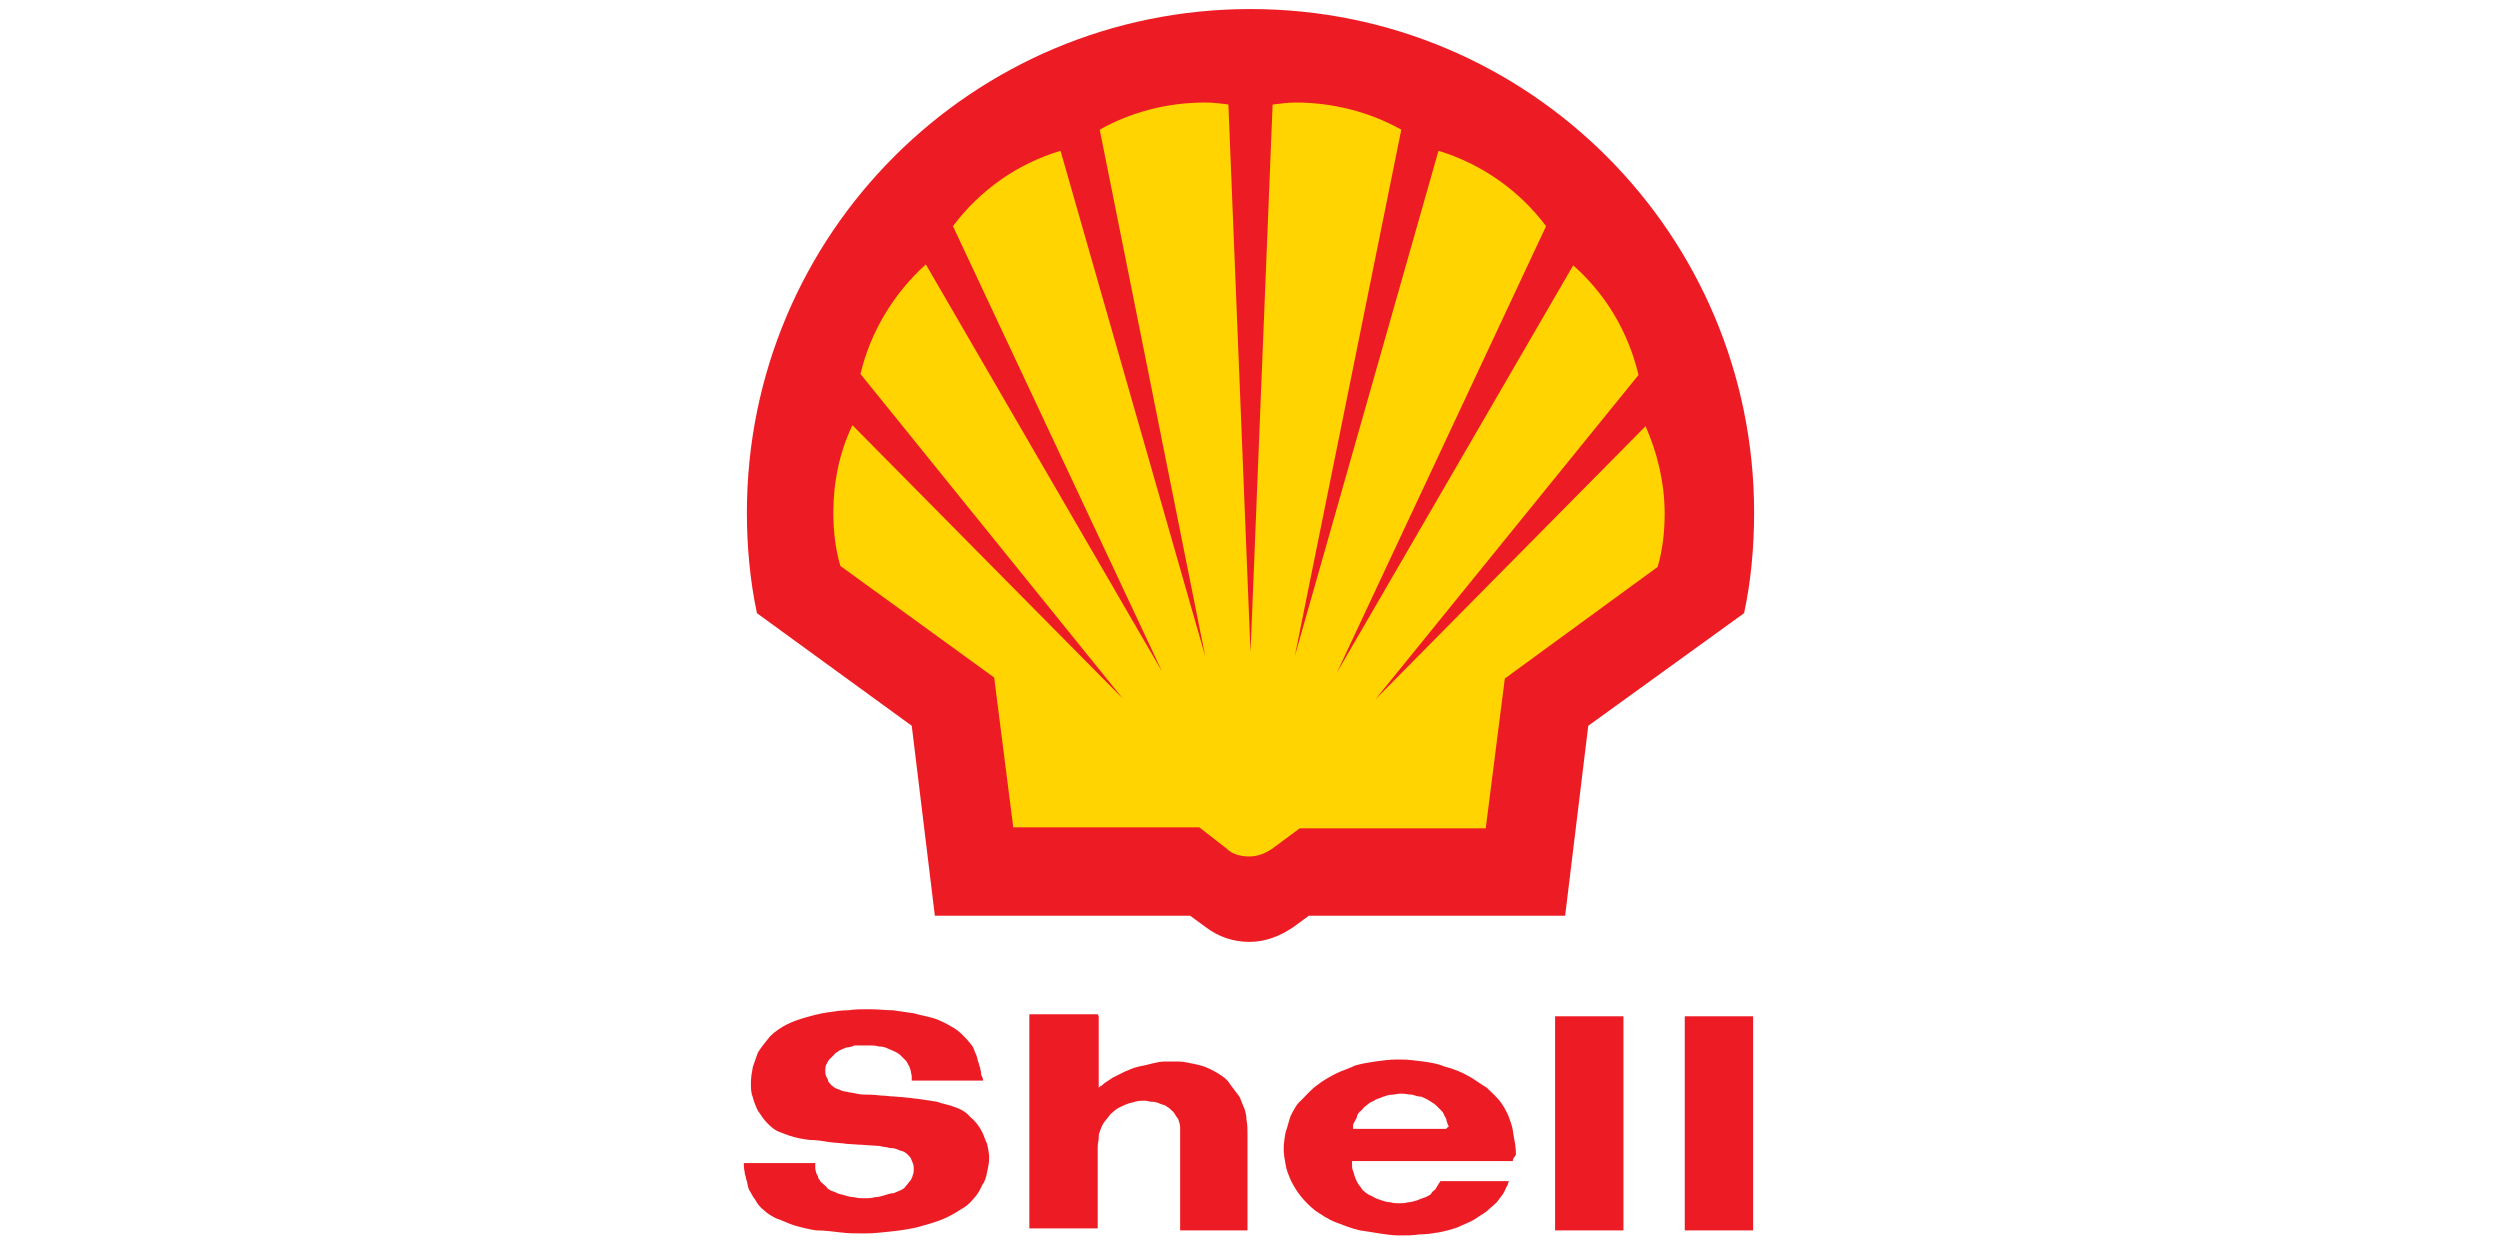
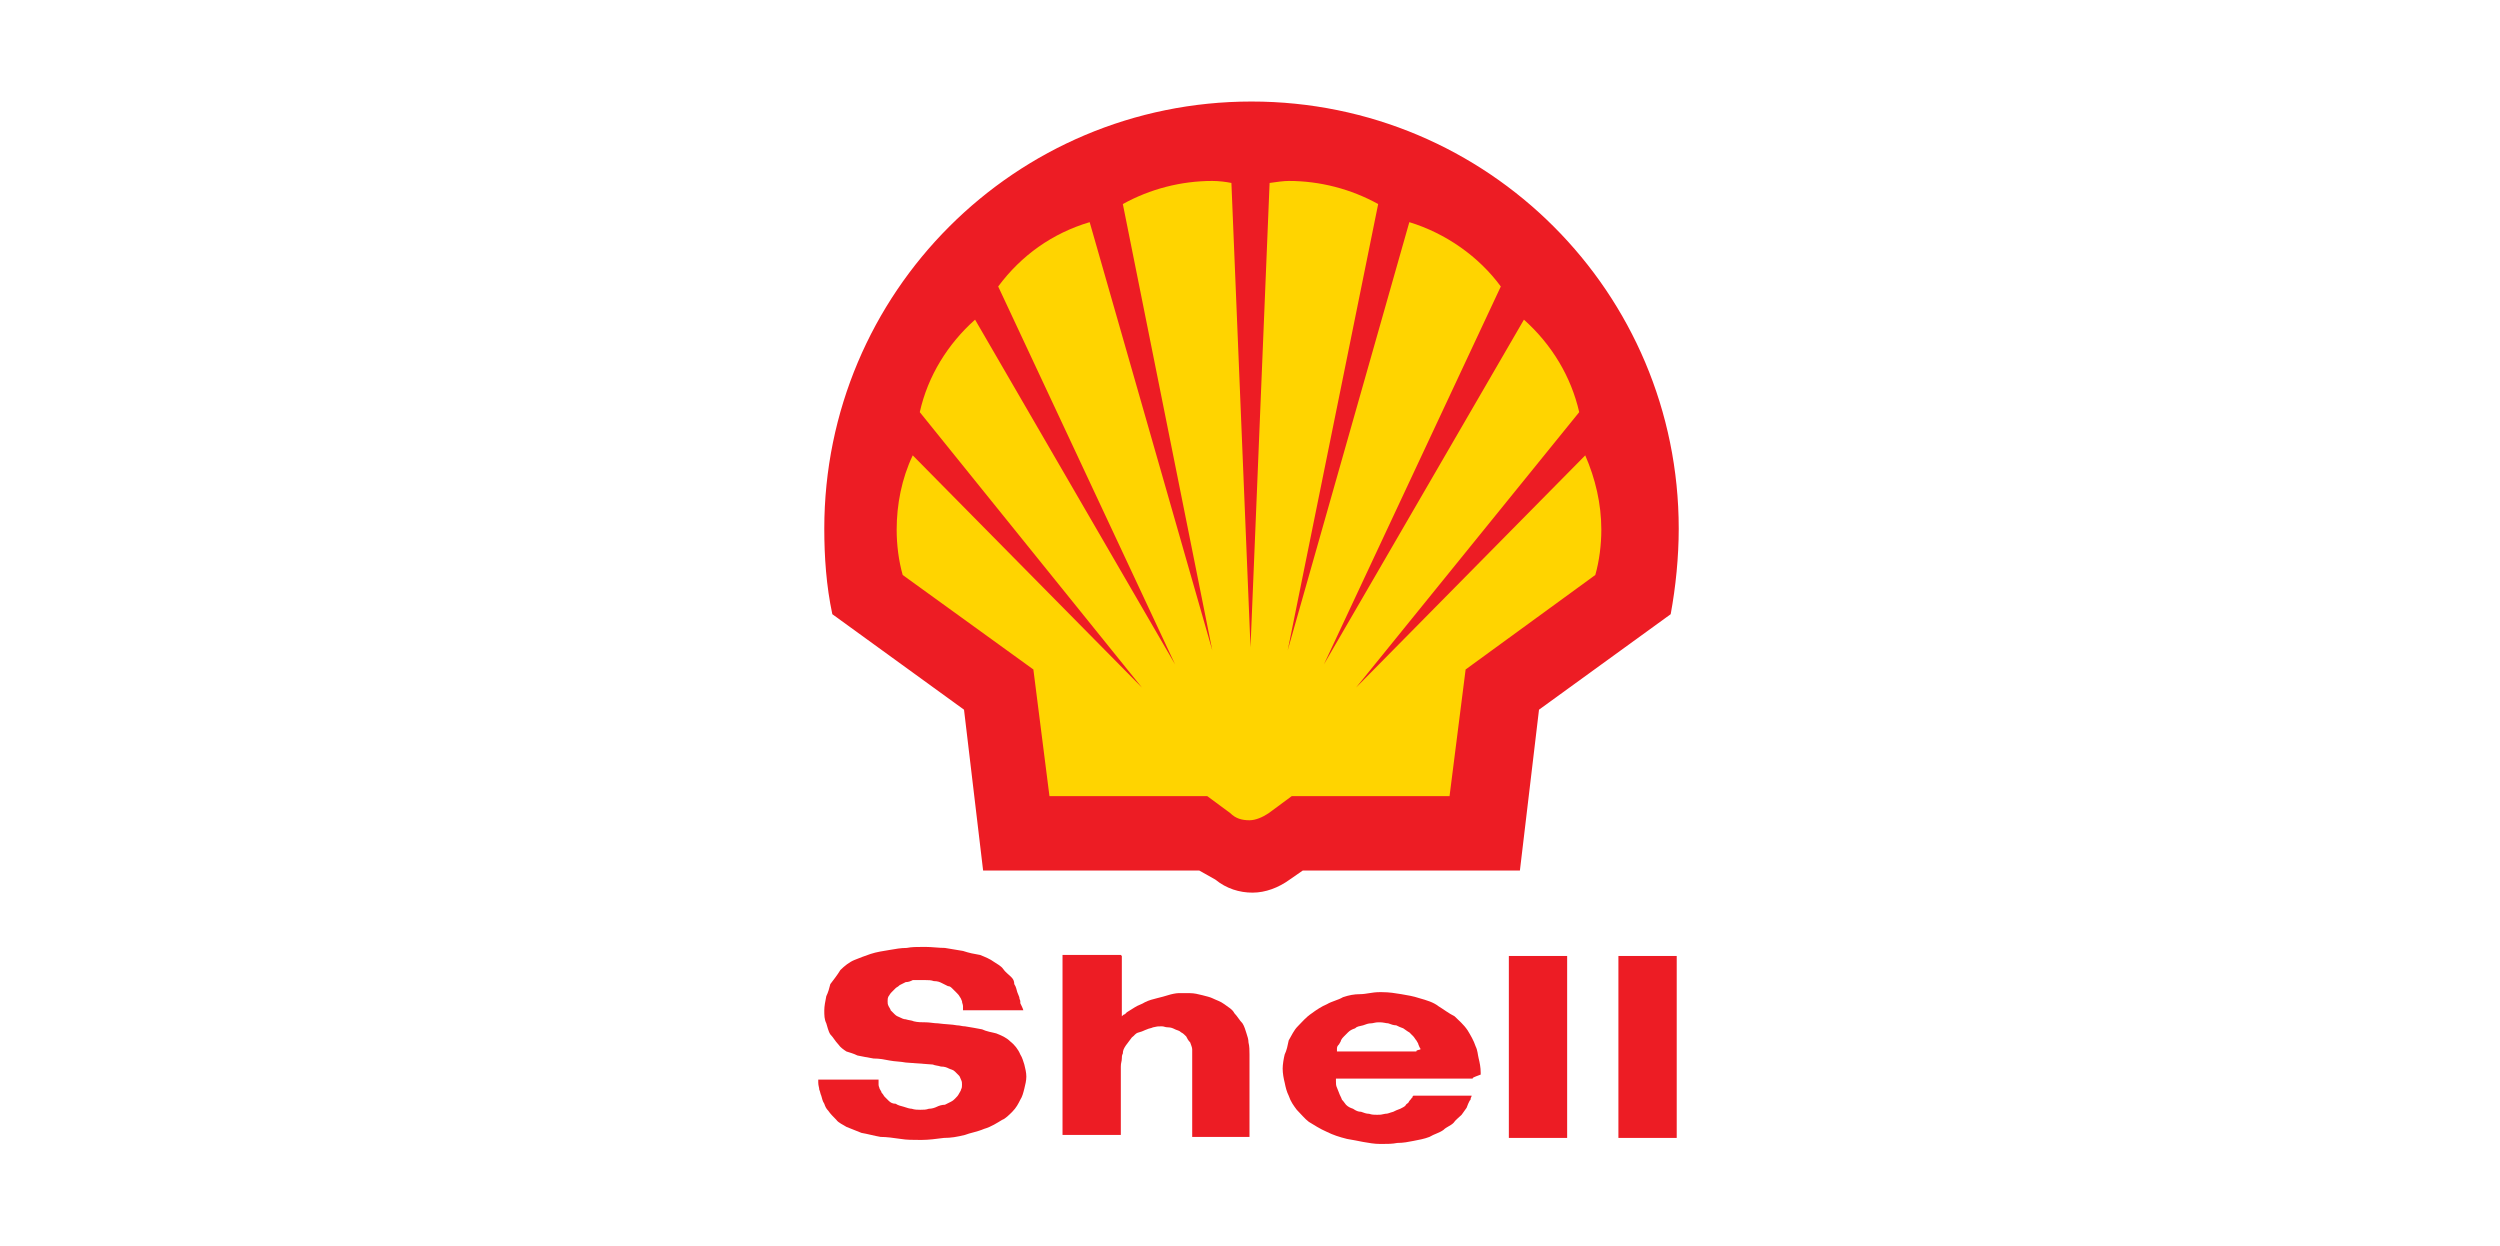
<svg xmlns="http://www.w3.org/2000/svg" version="1.1" id="Layer_1" x="0px" y="0px" viewBox="0 0 248.7 123.9" style="enable-background:new 0 0 248.7 123.9;" xml:space="preserve">
  <style type="text/css">
	.st0{fill:#ED1C24;}
	.st1{fill:#FFD400;}
	.st2{fill:none;}
	.st3{fill-rule:evenodd;clip-rule:evenodd;fill:#ED1C24;}
</style>
  <g>
-     <path class="st0" d="M119.3,82.3h-18.5l-1.9-14.9L83.6,56.3c-0.5-1.7-0.7-3.5-0.7-5.3c0-3,0.6-6,1.9-8.7l26.9,27.2L85.6,37.2   c1-4.2,3.3-8,6.5-10.9l23.5,40.5L94.8,22.5c2.7-3.6,6.4-6.2,10.7-7.5l14.4,50.3l-10.5-52.4c3.2-1.8,6.8-2.7,10.5-2.7   c0.8,0,1.6,0.1,2.3,0.2l2.2,54.5l2.2-54.5c0.8-0.1,1.6-0.2,2.3-0.2c3.6,0,7.3,0.9,10.5,2.7l-10.6,52.4L143.1,15   c4.3,1.3,8.1,4,10.7,7.5L133,66.9l23.5-40.5c3.3,2.9,5.5,6.7,6.5,10.9l-26.2,32.3l26.9-27.2c1.2,2.7,1.9,5.7,1.9,8.7   c0,1.8-0.2,3.6-0.7,5.3l-15.2,11.1l-1.9,14.9h-18.5l-2.7,2c-0.7,0.5-1.5,0.8-2.3,0.8c-0.9,0-1.7-0.2-2.3-0.8 M118.4,91.1H93   l-2.3-18.9L75.3,61c-0.7-3.3-1-6.7-1-10c0-27.7,22.4-50.1,50.1-50.1s50.1,22.4,50.1,50.1c0,3.3-0.3,6.8-1,10L158,72.2l-2.3,18.9   h-25.5l-1.5,1.1c-1.3,0.9-2.8,1.5-4.4,1.5c-1.6,0-3.1-0.5-4.4-1.5L118.4,91.1z" />
-     <path class="st1" d="M119.3,82.3h-18.5l-1.9-14.9L83.6,56.3c-0.5-1.7-0.7-3.5-0.7-5.3c0-3,0.6-6,1.9-8.7l26.9,27.2L85.6,37.2   c1-4.2,3.3-8,6.5-10.9l23.5,40.5L94.8,22.5c2.7-3.6,6.4-6.2,10.7-7.5l14.4,50.3l-10.5-52.4c3.2-1.8,6.8-2.7,10.5-2.7   c0.8,0,1.6,0.1,2.3,0.2l2.2,54.5l2.2-54.5c0.8-0.1,1.6-0.2,2.3-0.2c3.6,0,7.3,0.9,10.5,2.7l-10.6,52.4L143.1,15   c4.3,1.3,8.1,4,10.7,7.5L133,66.9l23.5-40.5c3.3,2.9,5.5,6.7,6.5,10.9l-26.2,32.3l26.9-27.2c1.2,2.7,1.9,5.7,1.9,8.7   c0,1.8-0.2,3.6-0.7,5.3l-15.2,11.1l-1.9,14.9h-18.5l-2.7,2c-0.7,0.5-1.5,0.8-2.3,0.8c-0.9,0-1.7-0.2-2.3-0.8" />
-     <path class="st2" d="M119.3,82.3h-18.5l-1.9-14.9L83.6,56.3c-0.5-1.7-0.7-3.5-0.7-5.3c0-3,0.6-6,1.9-8.7l26.9,27.2L85.6,37.2   c1-4.2,3.3-8,6.5-10.9l23.5,40.5L94.8,22.5c2.7-3.6,6.4-6.2,10.7-7.5l14.4,50.3l-10.5-52.4c3.2-1.8,6.8-2.7,10.5-2.7   c0.8,0,1.6,0.1,2.3,0.2l2.2,54.5l2.2-54.5c0.8-0.1,1.6-0.2,2.3-0.2c3.6,0,7.3,0.9,10.5,2.7l-10.6,52.4L143.1,15   c4.3,1.3,8.1,4,10.7,7.5L133,66.9l23.5-40.5c3.3,2.9,5.5,6.7,6.5,10.9l-26.2,32.3l26.9-27.2c1.2,2.7,1.9,5.7,1.9,8.7   c0,1.8-0.2,3.6-0.7,5.3l-15.2,11.1l-1.9,14.9h-18.5l-2.7,2c-0.7,0.5-1.5,0.8-2.3,0.8c-0.9,0-1.7-0.2-2.3-0.8L119.3,82.3z" />
-     <rect x="167.6" y="101.1" class="st0" width="6.8" height="21.3" />
-     <rect x="154.7" y="101.1" class="st0" width="6.8" height="21.3" />
-     <path class="st3" d="M143.9,112.3h-9.3c0-0.1,0-0.2,0-0.2V112c0-0.2,0.1-0.3,0.2-0.5c0.1-0.2,0.2-0.3,0.2-0.5   c0.1-0.2,0.2-0.4,0.4-0.5c0.2-0.2,0.3-0.4,0.5-0.5c0.2-0.2,0.5-0.4,0.8-0.5c0.2-0.2,0.5-0.2,0.9-0.4c0.3-0.1,0.6-0.2,0.9-0.2   c0.2,0,0.5-0.1,0.8-0.1c0.1,0,0.1,0,0.2,0c0.3,0,0.7,0.1,1,0.1c0.3,0.1,0.6,0.2,0.9,0.2c0.2,0.1,0.5,0.2,0.8,0.4s0.5,0.3,0.7,0.5   c0.2,0.2,0.3,0.3,0.5,0.5c0.2,0.2,0.2,0.3,0.3,0.5c0.1,0.2,0.2,0.3,0.2,0.5c0.1,0.2,0.1,0.4,0.2,0.5v0.1   C143.9,112.2,143.9,112.2,143.9,112.3 M150.5,115.5h-16c0,0.1,0,0.2,0,0.2v0.1c0,0.2,0,0.5,0.1,0.7c0.1,0.2,0.1,0.4,0.2,0.6   c0.1,0.3,0.2,0.5,0.4,0.8c0.2,0.2,0.3,0.5,0.5,0.6c0.2,0.2,0.5,0.4,0.8,0.5c0.3,0.2,0.6,0.3,0.9,0.4c0.3,0.1,0.6,0.2,0.9,0.2   c0.3,0.1,0.6,0.1,0.9,0.1l0,0c0.3,0,0.5,0,0.9-0.1c0.3,0,0.5-0.1,0.9-0.2c0.2-0.1,0.5-0.2,0.8-0.3c0.2-0.1,0.5-0.2,0.6-0.4   s0.2-0.2,0.4-0.4c0.1-0.2,0.2-0.3,0.3-0.5c0,0,0-0.1,0.1-0.1c0-0.1,0-0.1,0.1-0.2h6.8c0,0.1-0.1,0.2-0.1,0.3c0,0.1,0,0.1-0.1,0.2   c-0.1,0.2-0.2,0.5-0.4,0.8c-0.2,0.3-0.4,0.5-0.6,0.8c-0.3,0.3-0.7,0.6-1,0.9c-0.4,0.3-0.8,0.5-1.2,0.8c-0.5,0.3-1.1,0.5-1.7,0.8   c-0.6,0.2-1.3,0.4-1.9,0.5c-0.6,0.1-1.2,0.2-1.9,0.2c-0.6,0.1-1.2,0.1-1.8,0.1c-0.1,0-0.1,0-0.2,0c-0.7,0-1.3-0.1-2-0.2   c-0.6-0.1-1.2-0.2-1.9-0.3c-0.9-0.2-1.6-0.5-2.4-0.8c-0.8-0.3-1.5-0.8-2.1-1.2c-0.5-0.4-1-0.9-1.4-1.4c-0.4-0.5-0.7-1-1-1.6   c-0.2-0.5-0.4-0.9-0.5-1.5c-0.1-0.5-0.2-1.1-0.2-1.6c0-0.5,0.1-1.2,0.2-1.7c0.2-0.5,0.3-1.1,0.5-1.6c0.3-0.6,0.6-1.2,1.1-1.6   c0.5-0.5,1-1.1,1.6-1.5c0.5-0.4,1.2-0.8,1.8-1.1c0.6-0.3,1.3-0.5,1.9-0.8c0.7-0.2,1.3-0.3,2-0.4s1.4-0.2,2.2-0.2c0.1,0,0.2,0,0.3,0   c0.8,0,1.5,0.1,2.3,0.2c0.7,0.1,1.4,0.2,2.1,0.5c0.8,0.2,1.6,0.5,2.3,0.9c0.6,0.3,1.2,0.8,1.9,1.2c0.5,0.5,1.1,1,1.5,1.6   c0.4,0.6,0.7,1.2,0.9,1.9c0.2,0.5,0.2,0.9,0.3,1.4c0.1,0.5,0.2,1.1,0.2,1.6c0,0.1,0,0.1,0,0.2C150.5,115.3,150.5,115.3,150.5,115.5   z" />
-     <path class="st0" d="M109.3,101.1v7.1c0.1-0.1,0.2-0.2,0.3-0.2c0.1-0.1,0.1-0.1,0.2-0.2c0.3-0.2,0.6-0.4,0.9-0.6   c0.4-0.2,0.8-0.4,1.2-0.6c0.5-0.2,0.9-0.4,1.4-0.5s0.9-0.2,1.3-0.3c0.4-0.1,0.9-0.2,1.2-0.2c0.3,0,0.5,0,0.9,0c0.2,0,0.3,0,0.5,0   c0.5,0,0.9,0.1,1.4,0.2c0.5,0.1,0.9,0.2,1.2,0.3c0.5,0.2,0.9,0.4,1.4,0.7c0.5,0.3,0.9,0.6,1.2,1.1c0.3,0.4,0.6,0.8,0.9,1.2   c0.2,0.4,0.3,0.8,0.5,1.2c0.1,0.3,0.2,0.7,0.2,1.1c0.1,0.5,0.1,0.9,0.1,1.4c0,0.2,0,0.4,0,0.6c0,0.3,0,0.6,0,0.9v8.1h-6.7v-8.8   c0-0.3,0-0.7,0-1c0-0.2,0-0.3,0-0.5c0-0.2-0.1-0.5-0.2-0.8c-0.2-0.2-0.3-0.5-0.5-0.7c-0.2-0.2-0.4-0.4-0.6-0.5   c-0.2-0.2-0.5-0.2-0.7-0.3c-0.2-0.1-0.5-0.2-0.8-0.2s-0.5-0.1-0.7-0.1h-0.1c-0.3,0-0.5,0-0.9,0.1c-0.2,0.1-0.5,0.1-0.7,0.2   c-0.3,0.1-0.5,0.2-0.9,0.4s-0.5,0.4-0.8,0.6c-0.2,0.3-0.5,0.6-0.7,0.9c-0.2,0.3-0.3,0.6-0.4,0.9c-0.1,0.2-0.1,0.4-0.1,0.6   c0,0.3-0.1,0.5-0.1,0.9c0,0.2,0,0.4,0,0.5c0,0.2,0,0.5,0,0.7v6.9h-6.8v-21.3h6.8" />
-     <path class="st0" d="M97.8,107.5h-7.1c0-0.1,0-0.2,0-0.2c0-0.1,0-0.1,0-0.2c0-0.2-0.1-0.4-0.1-0.6c-0.1-0.2-0.1-0.4-0.2-0.5   c-0.1-0.2-0.2-0.4-0.3-0.5c-0.2-0.2-0.3-0.3-0.5-0.5c-0.2-0.2-0.4-0.3-0.6-0.4s-0.5-0.2-0.7-0.3c-0.2-0.1-0.5-0.2-0.9-0.2   c-0.3-0.1-0.6-0.1-0.9-0.1l0,0c-0.1,0-0.2,0-0.2,0c-0.2,0-0.4,0-0.6,0S85.2,104,85,104c-0.2,0.1-0.5,0.2-0.8,0.2   c-0.2,0.1-0.5,0.2-0.7,0.3c-0.2,0.2-0.4,0.2-0.5,0.4c-0.2,0.2-0.3,0.3-0.5,0.5c-0.2,0.2-0.2,0.4-0.3,0.5c-0.1,0.2-0.1,0.4-0.1,0.6   c0,0.2,0,0.4,0.1,0.6c0.1,0.2,0.2,0.3,0.2,0.5c0.2,0.2,0.3,0.4,0.5,0.5c0.2,0.2,0.4,0.2,0.6,0.3c0.2,0.1,0.5,0.2,0.7,0.2   c0.3,0.1,0.7,0.1,1,0.2c0.5,0.1,0.9,0.1,1.4,0.1s0.9,0.1,1.4,0.1l0,0c0.8,0.1,1.6,0.1,2.3,0.2c0.3,0,0.6,0.1,0.9,0.1   c0.7,0.1,1.4,0.2,2,0.3c0.5,0.2,1.2,0.3,1.7,0.5c0.6,0.2,1.2,0.5,1.6,1c0.5,0.4,0.9,0.9,1.2,1.5c0.2,0.4,0.3,0.8,0.5,1.2   c0.1,0.5,0.2,0.9,0.2,1.4c0,0.5-0.1,0.9-0.2,1.4c-0.1,0.5-0.2,0.9-0.5,1.3c-0.2,0.5-0.5,1-0.9,1.4c-0.3,0.4-0.8,0.8-1.2,1   c-0.6,0.4-1.3,0.8-2.1,1.1s-1.6,0.5-2.3,0.7c-0.9,0.2-1.6,0.3-2.5,0.4c-0.9,0.1-1.8,0.2-2.6,0.2c-0.1,0-0.2,0-0.2,0   c-0.8,0-1.5,0-2.3-0.1s-1.6-0.2-2.4-0.2c-0.7-0.1-1.5-0.3-2.2-0.5c-0.6-0.2-1.2-0.5-1.8-0.7c-0.4-0.2-0.9-0.5-1.2-0.8l0,0   c-0.4-0.3-0.7-0.7-0.9-1.1c-0.2-0.2-0.3-0.5-0.5-0.8c-0.2-0.3-0.2-0.6-0.3-1c-0.1-0.2-0.1-0.5-0.2-0.7c0-0.2-0.1-0.5-0.1-0.8v-0.1   c0-0.1,0-0.2,0-0.2h7.1c0,0.1,0,0.2,0,0.3c0,0.1,0,0.2,0,0.2c0,0.2,0.1,0.4,0.1,0.5c0.1,0.2,0.2,0.3,0.2,0.5   c0.2,0.2,0.2,0.4,0.4,0.5c0.2,0.2,0.4,0.3,0.5,0.5c0.2,0.2,0.5,0.3,0.8,0.4c0.3,0.2,0.6,0.2,0.9,0.3c0.3,0.1,0.7,0.2,1,0.2   c0.3,0.1,0.7,0.1,1,0.1c0,0,0,0,0.1,0c0.3,0,0.6,0,0.9-0.1c0.3,0,0.7-0.1,1-0.2c0.3-0.1,0.6-0.2,0.9-0.2c0.2-0.1,0.5-0.2,0.7-0.3   c0.2-0.1,0.4-0.2,0.5-0.4c0.2-0.2,0.3-0.4,0.5-0.6c0.1-0.2,0.2-0.4,0.2-0.5c0.1-0.2,0.1-0.4,0.1-0.6c0-0.2,0-0.4-0.1-0.6   c-0.1-0.2-0.1-0.3-0.2-0.5c-0.2-0.2-0.3-0.4-0.5-0.5c-0.2-0.2-0.5-0.2-0.7-0.3c-0.2-0.1-0.5-0.2-0.9-0.2c-0.3-0.1-0.7-0.1-1-0.2   l-3.2-0.2c-0.6-0.1-1.3-0.1-1.9-0.2c-0.6-0.1-1.2-0.2-1.9-0.2c-0.7-0.1-1.3-0.2-1.9-0.4c-0.5-0.2-0.9-0.3-1.3-0.5   c-0.4-0.2-0.7-0.5-1-0.8c-0.4-0.4-0.6-0.8-0.9-1.2c-0.2-0.4-0.4-0.9-0.5-1.3c-0.2-0.5-0.2-0.9-0.2-1.5c0-0.5,0.1-1.1,0.2-1.6   c0.2-0.5,0.3-0.9,0.5-1.4c0.3-0.5,0.8-1.1,1.2-1.6c0.5-0.5,1.1-0.9,1.7-1.2c0.6-0.3,1.2-0.5,1.9-0.7c0.7-0.2,1.5-0.4,2.2-0.5   c0.7-0.1,1.3-0.2,2-0.2c0.6-0.1,1.2-0.1,1.9-0.1c0.1,0,0.2,0,0.3,0c0.7,0,1.5,0.1,2.2,0.1c0.7,0.1,1.4,0.2,2.1,0.3   c0.7,0.2,1.3,0.3,2,0.5c0.6,0.2,1.2,0.5,1.7,0.8c0.4,0.2,0.8,0.5,1.1,0.8s0.6,0.6,0.9,1c0.2,0.2,0.3,0.5,0.4,0.8   c0.2,0.3,0.2,0.6,0.3,0.9c0.1,0.2,0.1,0.4,0.2,0.6c0,0.2,0.1,0.4,0.1,0.5c0,0.1,0,0.1,0,0.2C97.8,107.3,97.8,107.4,97.8,107.5" />
+     <path class="st0" d="M120.1,79.2h-15.7l-1.6-12.6l-13-9.4c-0.4-1.4-0.6-3-0.6-4.5c0-2.5,0.5-5.1,1.6-7.4l22.8,23.1L91.5,41   c0.8-3.6,2.8-6.8,5.5-9.2l19.9,34.3L99.3,28.5c2.3-3.1,5.4-5.3,9.1-6.4l12.2,42.6l-8.9-44.4c2.7-1.5,5.8-2.3,8.9-2.3   c0.7,0,1.4,0.1,1.9,0.2l1.9,46.2l1.9-46.2c0.7-0.1,1.4-0.2,1.9-0.2c3.1,0,6.2,0.8,8.9,2.3l-9,44.4l12.1-42.6   c3.6,1.1,6.9,3.4,9.1,6.4l-17.6,37.6l19.9-34.3c2.8,2.5,4.7,5.7,5.5,9.2l-22.2,27.4l22.8-23.1c1,2.3,1.6,4.8,1.6,7.4   c0,1.5-0.2,3.1-0.6,4.5l-12.9,9.4l-1.6,12.6h-15.7l-2.3,1.7c-0.6,0.4-1.3,0.7-1.9,0.7c-0.8,0-1.4-0.2-1.9-0.7 M119.3,86.6H97.8   l-1.9-16l-13.1-9.5c-0.6-2.8-0.8-5.7-0.8-8.5c0-23.5,19-42.5,42.5-42.5s42.5,19,42.5,42.5c0,2.8-0.3,5.8-0.8,8.5l-13.1,9.5l-1.9,16   h-21.6l-1.3,0.9c-1.1,0.8-2.4,1.3-3.7,1.3s-2.6-0.4-3.7-1.3L119.3,86.6z" />
+     <path class="st1" d="M120.1,79.2h-15.7l-1.6-12.6l-13-9.4c-0.4-1.4-0.6-3-0.6-4.5c0-2.5,0.5-5.1,1.6-7.4l22.8,23.1L91.5,41   c0.8-3.6,2.8-6.8,5.5-9.2l19.9,34.3L99.3,28.5c2.3-3.1,5.4-5.3,9.1-6.4l12.2,42.6l-8.9-44.4c2.7-1.5,5.8-2.3,8.9-2.3   c0.7,0,1.4,0.1,1.9,0.2l1.9,46.2l1.9-46.2c0.7-0.1,1.4-0.2,1.9-0.2c3.1,0,6.2,0.8,8.9,2.3l-9,44.4l12.1-42.6   c3.6,1.1,6.9,3.4,9.1,6.4l-17.6,37.6l19.9-34.3c2.8,2.5,4.7,5.7,5.5,9.2l-22.2,27.4l22.8-23.1c1,2.3,1.6,4.8,1.6,7.4   c0,1.5-0.2,3.1-0.6,4.5l-12.9,9.4l-1.6,12.6h-15.7l-2.3,1.7c-0.6,0.4-1.3,0.7-1.9,0.7c-0.8,0-1.4-0.2-1.9-0.7" />
+     <path class="st2" d="M120.1,79.2h-15.7l-1.6-12.6l-13-9.4c-0.4-1.4-0.6-3-0.6-4.5c0-2.5,0.5-5.1,1.6-7.4l22.8,23.1L91.5,41   c0.8-3.6,2.8-6.8,5.5-9.2l19.9,34.3L99.3,28.5c2.3-3.1,5.4-5.3,9.1-6.4l12.2,42.6l-8.9-44.4c2.7-1.5,5.8-2.3,8.9-2.3   c0.7,0,1.4,0.1,1.9,0.2l1.9,46.2l1.9-46.2c0.7-0.1,1.4-0.2,1.9-0.2c3.1,0,6.2,0.8,8.9,2.3l-9,44.4l12.1-42.6   c3.6,1.1,6.9,3.4,9.1,6.4l-17.6,37.6l19.9-34.3c2.8,2.5,4.7,5.7,5.5,9.2l-22.2,27.4l22.8-23.1c1,2.3,1.6,4.8,1.6,7.4   c0,1.5-0.2,3.1-0.6,4.5l-12.9,9.4l-1.6,12.6h-15.7l-2.3,1.7c-0.6,0.4-1.3,0.7-1.9,0.7c-0.8,0-1.4-0.2-1.9-0.7L120.1,79.2z" />
+     <rect x="161" y="95.1" class="st0" width="5.8" height="18.1" />
+     <rect x="150.1" y="95.1" class="st0" width="5.8" height="18.1" />
+     <path class="st3" d="M140.9,104.6H133c0-0.1,0-0.2,0-0.2v-0.1c0-0.2,0.1-0.3,0.2-0.4c0.1-0.2,0.2-0.3,0.2-0.4   c0.1-0.2,0.2-0.3,0.3-0.4c0.2-0.2,0.3-0.3,0.4-0.4c0.2-0.2,0.4-0.3,0.7-0.4c0.2-0.2,0.4-0.2,0.8-0.3c0.3-0.1,0.5-0.2,0.8-0.2   c0.2,0,0.4-0.1,0.7-0.1c0.1,0,0.1,0,0.2,0c0.3,0,0.6,0.1,0.8,0.1c0.3,0.1,0.5,0.2,0.8,0.2c0.2,0.1,0.4,0.2,0.7,0.3   c0.3,0.2,0.4,0.3,0.6,0.4c0.2,0.2,0.3,0.3,0.4,0.4s0.2,0.3,0.3,0.4c0.1,0.2,0.2,0.3,0.2,0.4c0.1,0.2,0.1,0.3,0.2,0.4v0.1   C140.9,104.5,140.9,104.5,140.9,104.6 M146.5,107.3h-13.6c0,0.1,0,0.2,0,0.2v0.1c0,0.2,0,0.4,0.1,0.6c0.1,0.2,0.1,0.3,0.2,0.5   c0.1,0.3,0.2,0.4,0.3,0.7c0.2,0.2,0.3,0.4,0.4,0.5c0.2,0.2,0.4,0.3,0.7,0.4c0.3,0.2,0.5,0.3,0.8,0.3c0.3,0.1,0.5,0.2,0.8,0.2   c0.3,0.1,0.5,0.1,0.8,0.1l0,0c0.3,0,0.4,0,0.8-0.1c0.3,0,0.4-0.1,0.8-0.2c0.2-0.1,0.4-0.2,0.7-0.3c0.2-0.1,0.4-0.2,0.5-0.3   c0.1-0.2,0.2-0.2,0.3-0.3c0.1-0.2,0.2-0.3,0.3-0.4c0,0,0-0.1,0.1-0.1c0-0.1,0-0.1,0.1-0.2h5.8c0,0.1-0.1,0.2-0.1,0.3s0,0.1-0.1,0.2   c-0.1,0.2-0.2,0.4-0.3,0.7c-0.2,0.3-0.3,0.4-0.5,0.7c-0.3,0.3-0.6,0.5-0.8,0.8c-0.3,0.3-0.7,0.4-1,0.7c-0.4,0.3-0.9,0.4-1.4,0.7   c-0.5,0.2-1.1,0.3-1.6,0.4c-0.5,0.1-1,0.2-1.6,0.2c-0.5,0.1-1,0.1-1.5,0.1c-0.1,0-0.1,0-0.2,0c-0.6,0-1.1-0.1-1.7-0.2   c-0.5-0.1-1-0.2-1.6-0.3c-0.8-0.2-1.4-0.4-2-0.7c-0.7-0.3-1.3-0.7-1.8-1c-0.4-0.3-0.8-0.8-1.2-1.2c-0.3-0.4-0.6-0.8-0.8-1.4   c-0.2-0.4-0.3-0.8-0.4-1.3c-0.1-0.4-0.2-0.9-0.2-1.4c0-0.4,0.1-1,0.2-1.4c0.2-0.4,0.3-0.9,0.4-1.4c0.3-0.5,0.5-1,0.9-1.4   c0.4-0.4,0.8-0.9,1.4-1.3c0.4-0.3,1-0.7,1.5-0.9c0.5-0.3,1.1-0.4,1.6-0.7c0.6-0.2,1.1-0.3,1.7-0.3s1.2-0.2,1.9-0.2   c0.1,0,0.2,0,0.3,0c0.7,0,1.3,0.1,1.9,0.2c0.6,0.1,1.2,0.2,1.8,0.4c0.7,0.2,1.4,0.4,1.9,0.8c0.5,0.3,1,0.7,1.6,1   c0.4,0.4,0.9,0.8,1.3,1.4c0.3,0.5,0.6,1,0.8,1.6c0.2,0.4,0.2,0.8,0.3,1.2c0.1,0.4,0.2,0.9,0.2,1.4c0,0.1,0,0.1,0,0.2   C146.5,107.2,146.5,107.2,146.5,107.3z" />
+     <path class="st0" d="M111.6,95.1v6c0.1-0.1,0.2-0.2,0.3-0.2c0.1-0.1,0.1-0.1,0.2-0.2c0.3-0.2,0.5-0.3,0.8-0.5   c0.3-0.2,0.7-0.3,1-0.5c0.4-0.2,0.8-0.3,1.2-0.4c0.4-0.1,0.8-0.2,1.1-0.3s0.8-0.2,1-0.2c0.3,0,0.4,0,0.8,0c0.2,0,0.3,0,0.4,0   c0.4,0,0.8,0.1,1.2,0.2c0.4,0.1,0.8,0.2,1,0.3c0.4,0.2,0.8,0.3,1.2,0.6c0.4,0.3,0.8,0.5,1,0.9c0.3,0.3,0.5,0.7,0.8,1   c0.2,0.3,0.3,0.7,0.4,1c0.1,0.3,0.2,0.6,0.2,0.9c0.1,0.4,0.1,0.8,0.1,1.2c0,0.2,0,0.3,0,0.5c0,0.3,0,0.5,0,0.8v6.9h-5.7v-7.5   c0-0.3,0-0.6,0-0.8c0-0.2,0-0.3,0-0.4c0-0.2-0.1-0.4-0.2-0.7c-0.2-0.2-0.3-0.4-0.4-0.6c-0.2-0.2-0.3-0.3-0.5-0.4   c-0.2-0.2-0.4-0.2-0.6-0.3c-0.2-0.1-0.4-0.2-0.7-0.2s-0.4-0.1-0.6-0.1h-0.1c-0.3,0-0.4,0-0.8,0.1c-0.2,0.1-0.4,0.1-0.6,0.2   c-0.3,0.1-0.4,0.2-0.8,0.3s-0.4,0.3-0.7,0.5c-0.2,0.3-0.4,0.5-0.6,0.8c-0.2,0.3-0.3,0.5-0.3,0.8c-0.1,0.2-0.1,0.3-0.1,0.5   c0,0.3-0.1,0.4-0.1,0.8c0,0.2,0,0.3,0,0.4c0,0.2,0,0.4,0,0.6v5.8h-5.8V95h5.8" />
+     <path class="st0" d="M101.8,100.5h-6c0-0.1,0-0.2,0-0.2c0-0.1,0-0.1,0-0.2c0-0.2-0.1-0.3-0.1-0.5c-0.1-0.2-0.1-0.3-0.2-0.4   c-0.1-0.2-0.2-0.3-0.3-0.4c-0.2-0.2-0.3-0.3-0.4-0.4c-0.2-0.2-0.3-0.3-0.5-0.3c-0.2-0.1-0.4-0.2-0.6-0.3c-0.2-0.1-0.4-0.2-0.8-0.2   c-0.3-0.1-0.5-0.1-0.8-0.1l0,0c-0.1,0-0.2,0-0.2,0c-0.2,0-0.3,0-0.5,0c-0.2,0-0.4,0-0.6,0c-0.2,0.1-0.4,0.2-0.7,0.2   c-0.2,0.1-0.4,0.2-0.6,0.3c-0.2,0.2-0.3,0.2-0.4,0.3c-0.2,0.2-0.3,0.3-0.4,0.4c-0.2,0.2-0.2,0.3-0.3,0.4c-0.1,0.2-0.1,0.3-0.1,0.5   c0,0.2,0,0.3,0.1,0.5c0.1,0.2,0.2,0.3,0.2,0.4c0.2,0.2,0.3,0.3,0.4,0.4c0.2,0.2,0.3,0.2,0.5,0.3c0.2,0.1,0.4,0.2,0.6,0.2   c0.3,0.1,0.6,0.1,0.8,0.2c0.4,0.1,0.8,0.1,1.2,0.1c0.4,0,0.8,0.1,1.2,0.1l0,0c0.7,0.1,1.4,0.1,1.9,0.2c0.3,0,0.5,0.1,0.8,0.1   c0.6,0.1,1.2,0.2,1.7,0.3c0.4,0.2,1,0.3,1.4,0.4c0.5,0.2,1,0.4,1.4,0.8c0.4,0.3,0.8,0.8,1,1.3c0.2,0.3,0.3,0.7,0.4,1   c0.1,0.4,0.2,0.8,0.2,1.2c0,0.4-0.1,0.8-0.2,1.2c-0.1,0.4-0.2,0.8-0.4,1.1c-0.2,0.4-0.4,0.8-0.8,1.2c-0.3,0.3-0.7,0.7-1,0.8   c-0.5,0.3-1.1,0.7-1.8,0.9c-0.7,0.3-1.4,0.4-1.9,0.6c-0.8,0.2-1.4,0.3-2.1,0.3c-0.8,0.1-1.5,0.2-2.2,0.2c-0.1,0-0.2,0-0.2,0   c-0.7,0-1.3,0-1.9-0.1c-0.7-0.1-1.4-0.2-2-0.2c-0.6-0.1-1.3-0.3-1.9-0.4c-0.5-0.2-1-0.4-1.5-0.6c-0.3-0.2-0.8-0.4-1-0.7l0,0   c-0.3-0.3-0.6-0.6-0.8-0.9c-0.2-0.2-0.3-0.4-0.4-0.7c-0.2-0.3-0.2-0.5-0.3-0.8c-0.1-0.2-0.1-0.4-0.2-0.6c0-0.2-0.1-0.4-0.1-0.7   v-0.1c0-0.1,0-0.2,0-0.2h6c0,0.1,0,0.2,0,0.3c0,0.1,0,0.2,0,0.2c0,0.2,0.1,0.3,0.1,0.4c0.1,0.2,0.2,0.3,0.2,0.4   c0.2,0.2,0.2,0.3,0.3,0.4c0.2,0.2,0.3,0.3,0.4,0.4c0.2,0.2,0.4,0.3,0.7,0.3c0.3,0.2,0.5,0.2,0.8,0.3c0.3,0.1,0.6,0.2,0.8,0.2   c0.3,0.1,0.6,0.1,0.8,0.1c0,0,0,0,0.1,0c0.3,0,0.5,0,0.8-0.1c0.3,0,0.6-0.1,0.8-0.2s0.5-0.2,0.8-0.2c0.2-0.1,0.4-0.2,0.6-0.3   c0.2-0.1,0.3-0.2,0.4-0.3c0.2-0.2,0.3-0.3,0.4-0.5c0.1-0.2,0.2-0.3,0.2-0.4c0.1-0.2,0.1-0.3,0.1-0.5c0-0.2,0-0.3-0.1-0.5   c-0.1-0.2-0.1-0.3-0.2-0.4c-0.2-0.2-0.3-0.3-0.4-0.4c-0.2-0.2-0.4-0.2-0.6-0.3c-0.2-0.1-0.4-0.2-0.8-0.2c-0.3-0.1-0.6-0.1-0.8-0.2   l-2.7-0.2c-0.5-0.1-1.1-0.1-1.6-0.2s-1-0.2-1.6-0.2c-0.6-0.1-1.1-0.2-1.6-0.3c-0.4-0.2-0.8-0.3-1.1-0.4c-0.3-0.2-0.6-0.4-0.8-0.7   c-0.3-0.3-0.5-0.7-0.8-1c-0.2-0.3-0.3-0.8-0.4-1.1c-0.2-0.4-0.2-0.8-0.2-1.3c0-0.4,0.1-0.9,0.2-1.4c0.2-0.4,0.3-0.8,0.4-1.2   c0.3-0.4,0.7-0.9,1-1.4c0.4-0.4,0.9-0.8,1.4-1s1-0.4,1.6-0.6c0.6-0.2,1.3-0.3,1.9-0.4c0.6-0.1,1.1-0.2,1.7-0.2   c0.5-0.1,1-0.1,1.6-0.1c0.1,0,0.2,0,0.3,0c0.6,0,1.3,0.1,1.9,0.1c0.6,0.1,1.2,0.2,1.8,0.3c0.6,0.2,1.1,0.3,1.7,0.4   c0.5,0.2,1,0.4,1.4,0.7c0.3,0.2,0.7,0.4,0.9,0.7s0.5,0.5,0.8,0.8c0.2,0.2,0.3,0.4,0.3,0.7c0.2,0.3,0.2,0.5,0.3,0.8   c0.1,0.2,0.1,0.3,0.2,0.5c0,0.2,0.1,0.3,0.1,0.4s0,0.1,0,0.2C101.8,100.4,101.8,100.5,101.8,100.5" />
  </g>
</svg>
